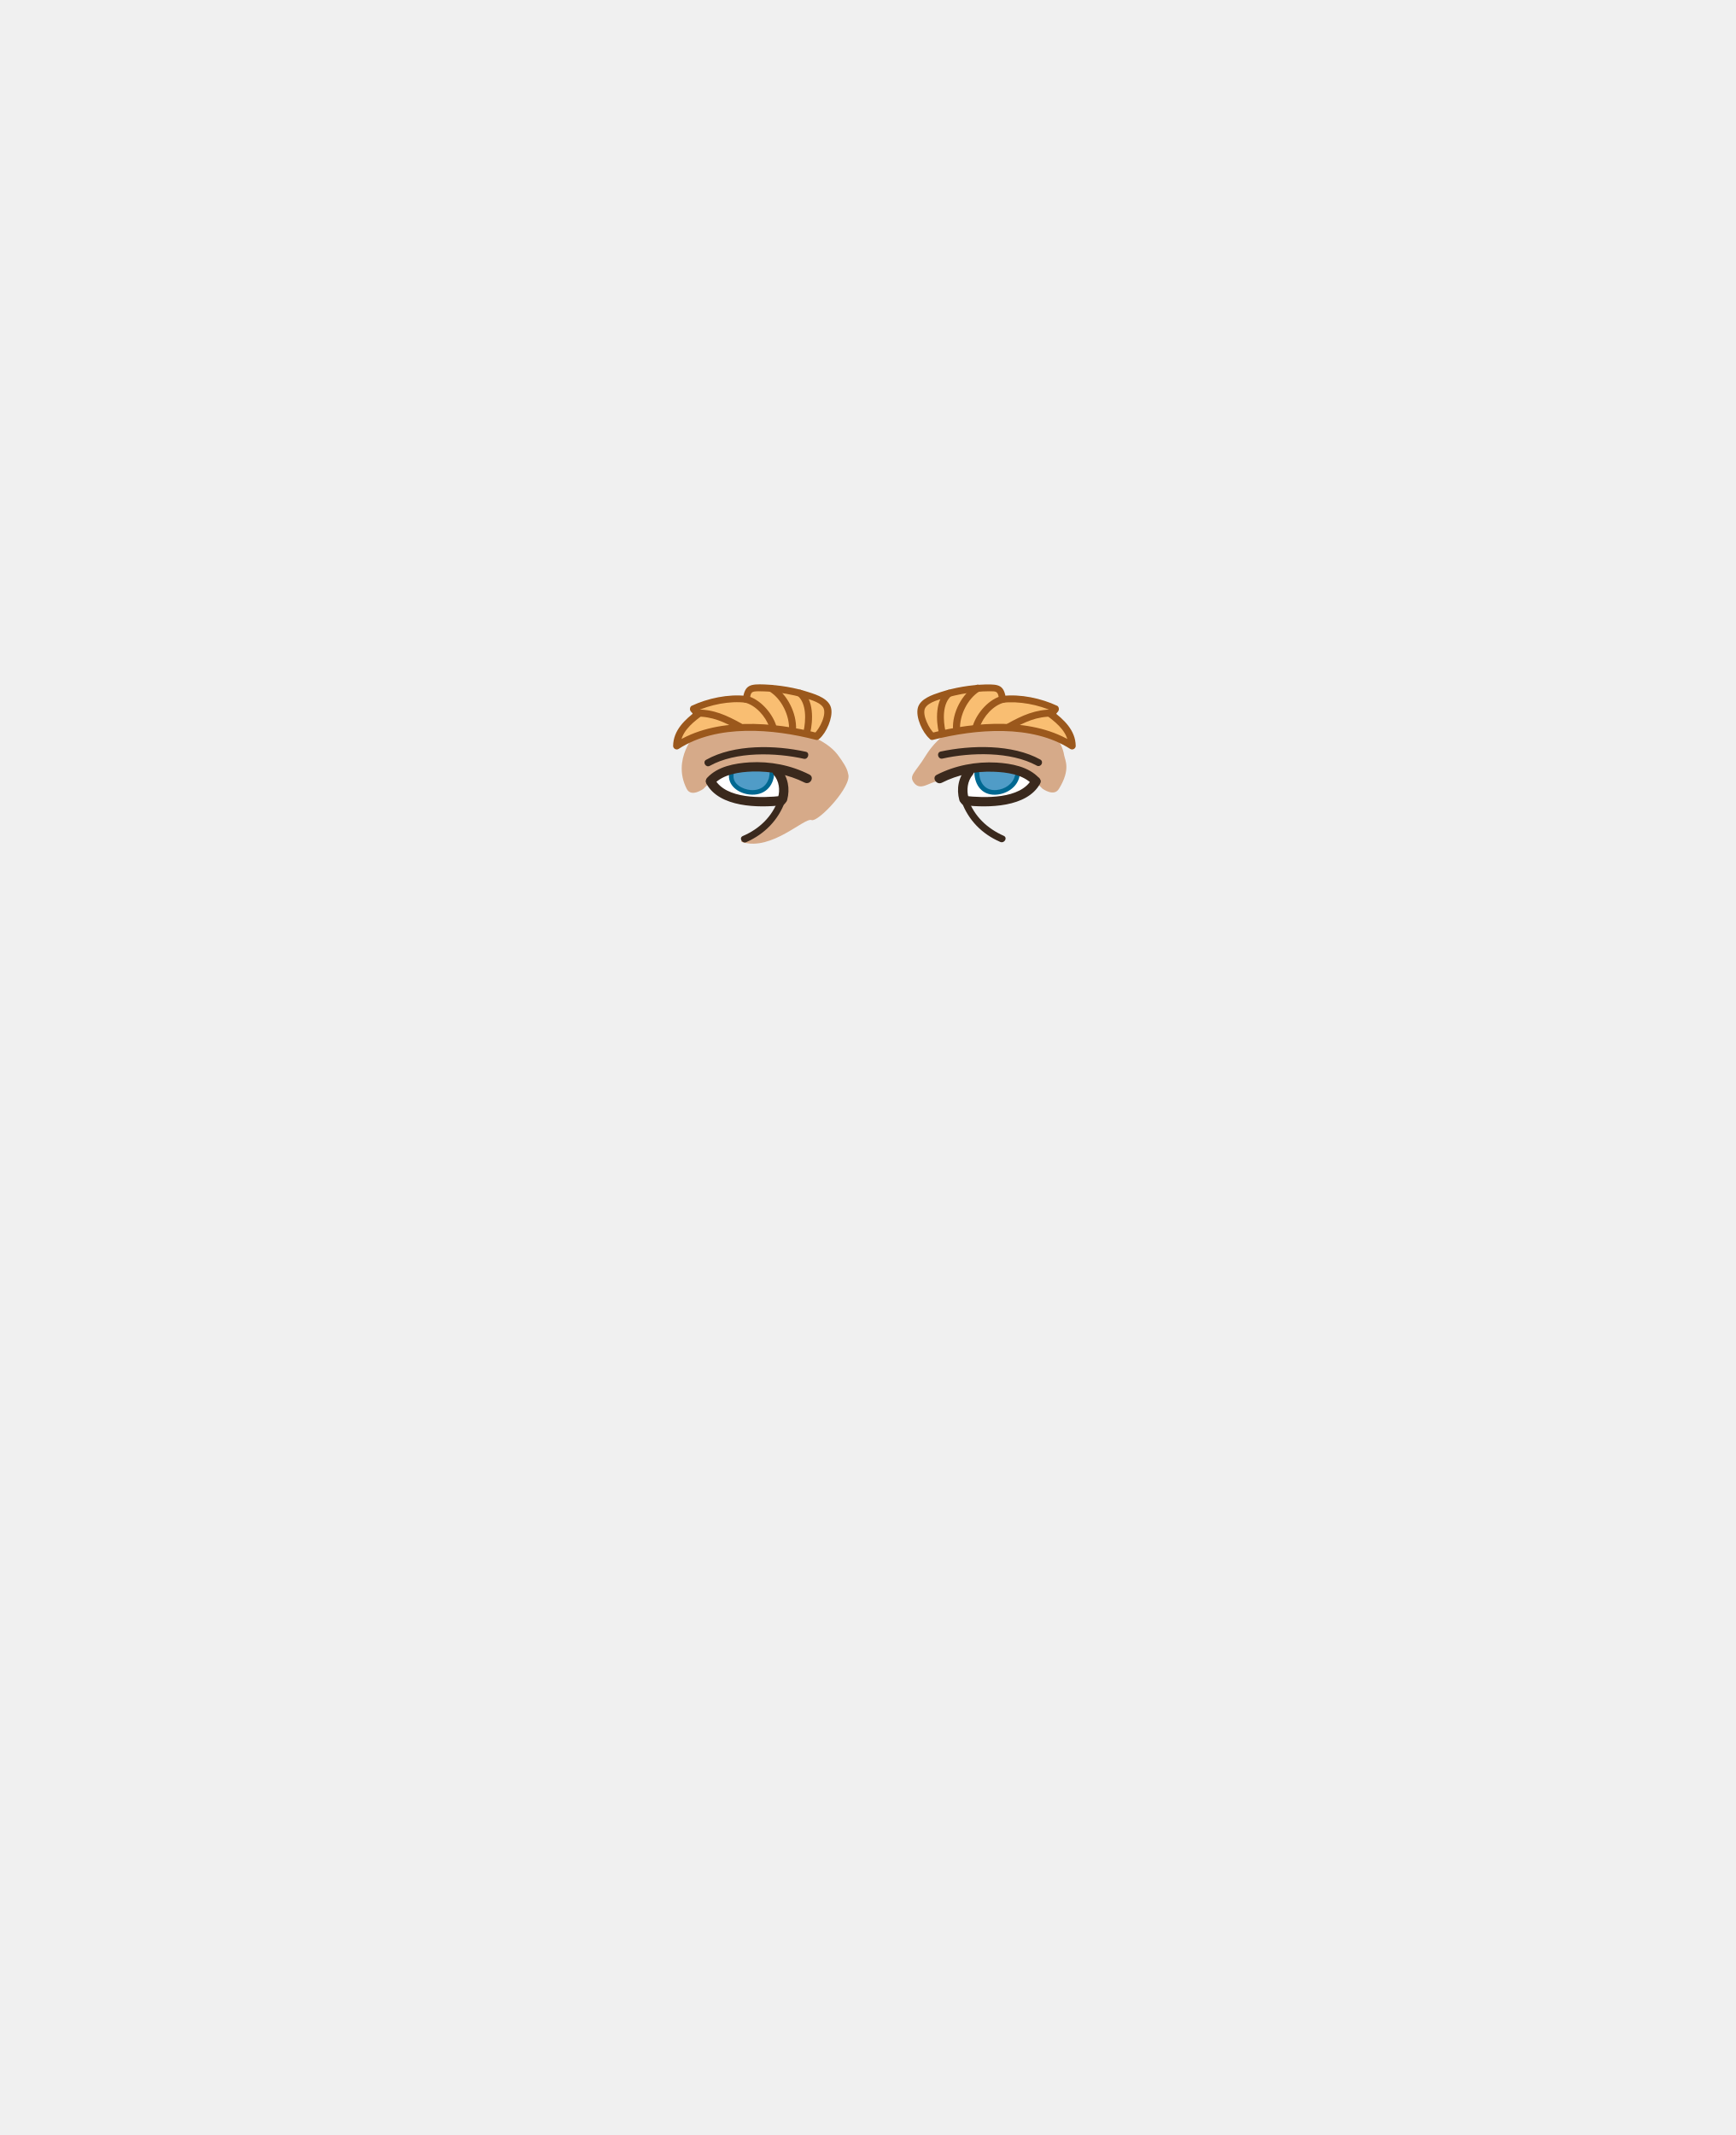
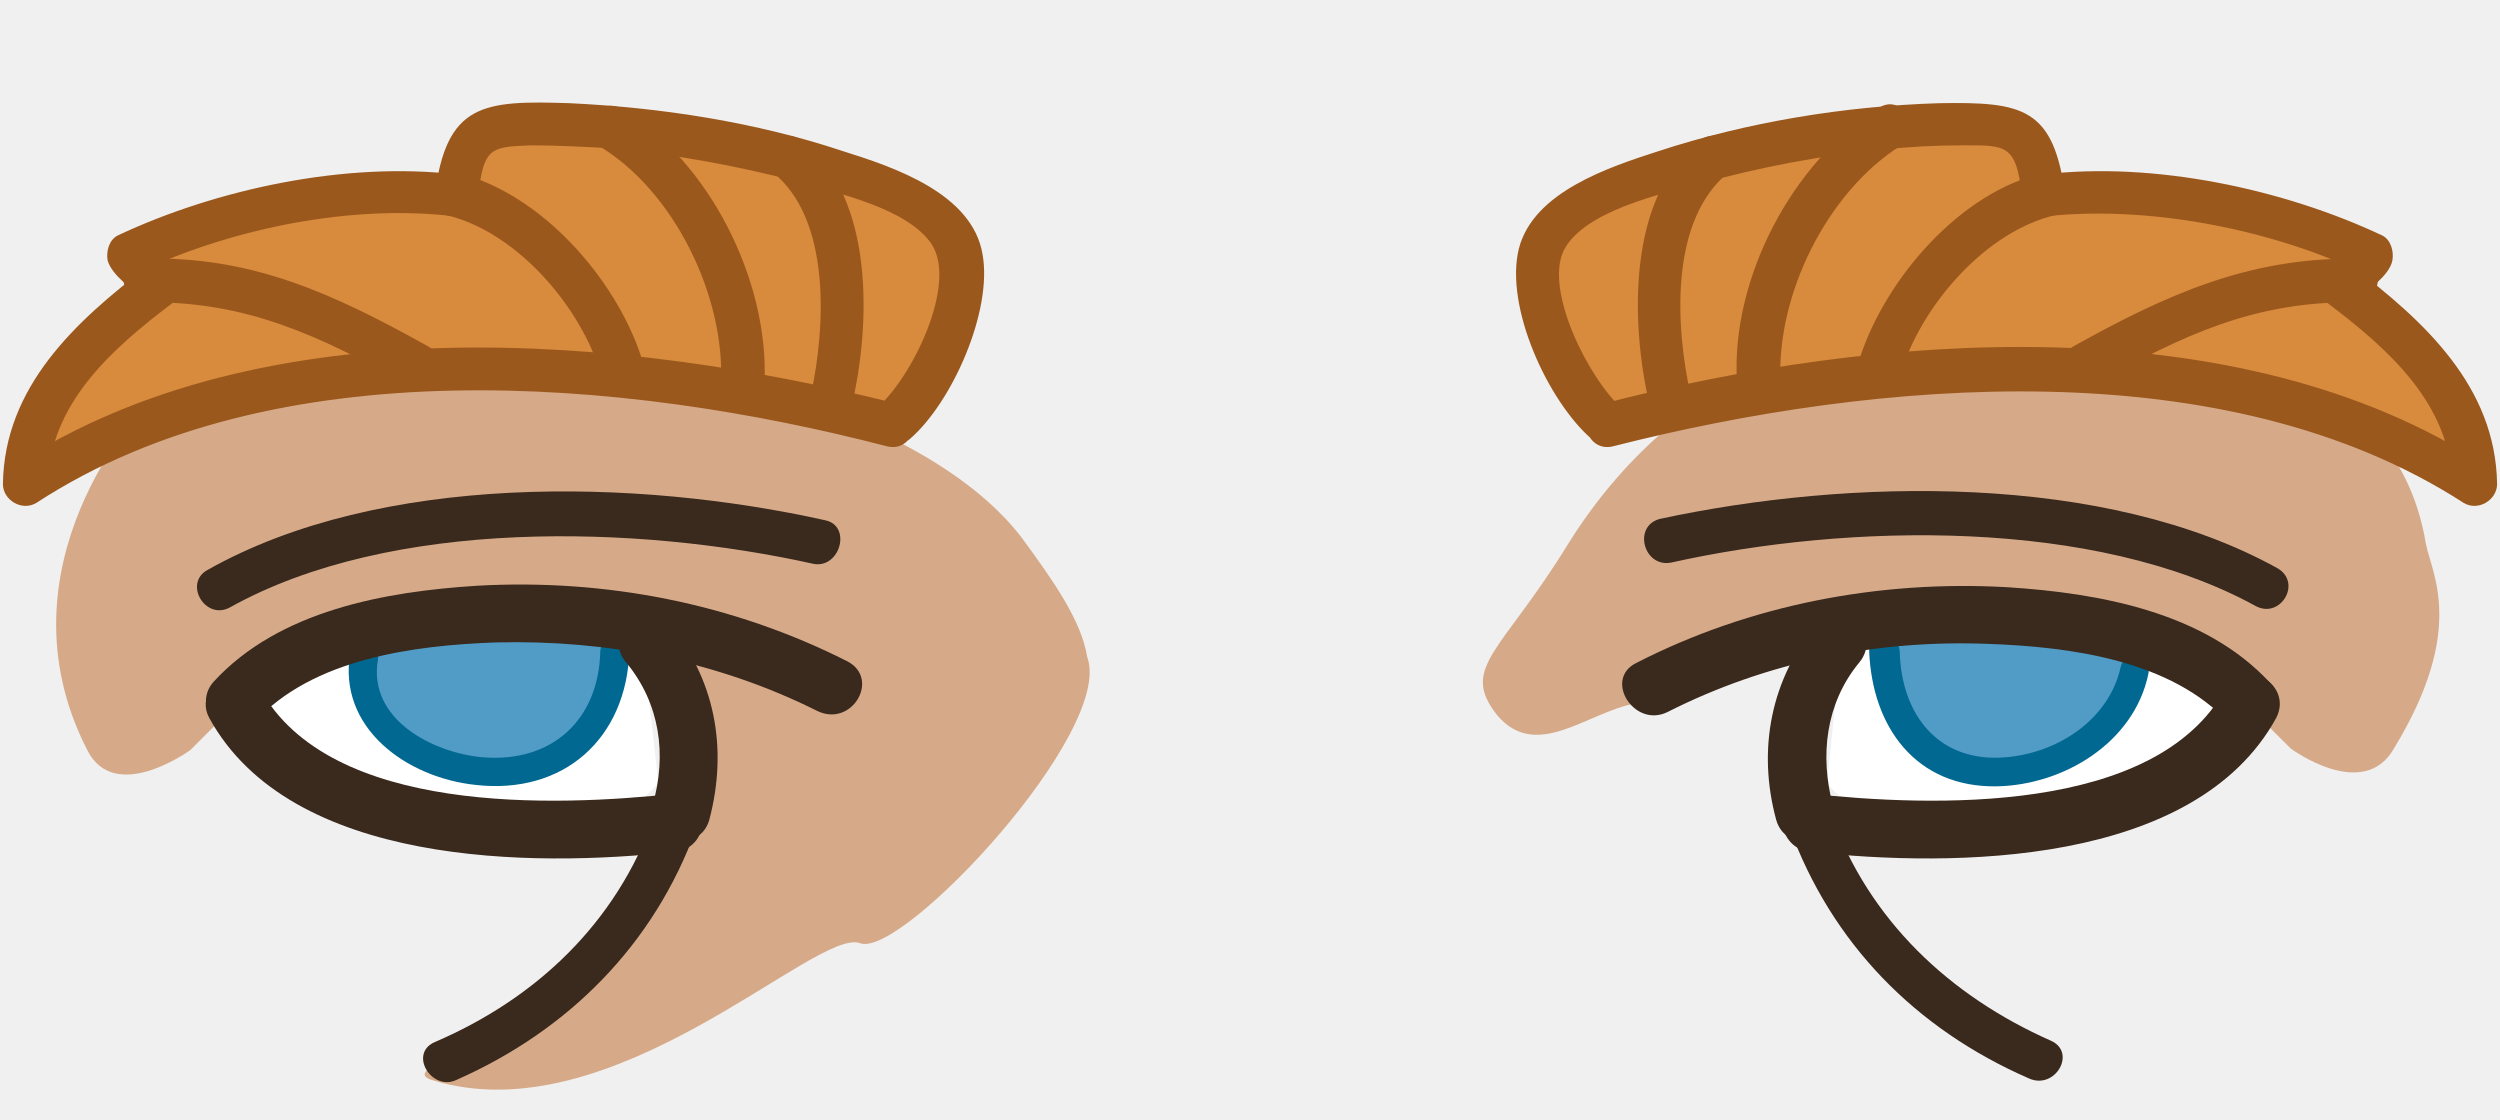
- <svg xmlns="http://www.w3.org/2000/svg" version="1.1" id="Layer_1" x="0px" y="0px" viewBox="0 0 739.6 909.9" style="enable-background:new 0 0 739.6 909.9;" xml:space="preserve">
+ <svg xmlns="http://www.w3.org/2000/svg" version="1.1" id="Layer_1" x="0px" y="0px" viewBox="0 0 172 77" style="enable-background:new 0 0 172 77;" xml:space="preserve">
  <style type="text/css">
- 	.st0{fill-rule:evenodd;clip-rule:evenodd;fill:#D6AA89;}
- 	.st1{fill-rule:evenodd;clip-rule:evenodd;fill:#FFFFFF;}
- 	.st2{fill-rule:evenodd;clip-rule:evenodd;fill:#509CC7;}
+ 	.st0{fill:#D6AA89;}
+ 	.st1{fill:#FFFFFF;}
+ 	.st2{fill:#509CC7;}
	.st3{fill:#006891;}
	.st4{fill:#3A291D;}
- 	.st5{fill:#F9BE72;}
+ 	.st5{fill:#D88A3D;}
	.st6{fill:#9B581C;}
</style>
  <g>
    <g>
-       <path class="st0" d="M453.6,322c-1.2-7.2-5.9-9.4-5.9-9.4l-7.1-2.4l-8.3-1.2l-9.4-1.2l-7.1,1.2l-10.6,2.4c0,0-5.8,2.9-10.6,10.6    c-4.6,7.5-7.5,8.5-4.9,11.8c2.7,3.2,6.2-0.2,9.5-0.8c3.3-0.6,16.6-6.3,16.6-6.3h10.7l11.9,3.5l5.9,5.9c0,0,5,3.7,7.1,0    C456.4,327.9,454,324.1,453.6,322z" />
+       <path class="st0" d="M166.9,37.4c-1.2-7.2-5.9-9.4-5.9-9.4l-7.1-2.4l-8.3-1.2l-9.4-1.2l-7.1,1.2l-10.6,2.4c0,0-5.8,2.9-10.6,10.6    c-4.6,7.5-7.5,8.5-4.9,11.8c2.7,3.2,6.2-0.2,9.5-0.8s16.6-6.3,16.6-6.3h10.7l11.9,3.5l5.9,5.9c0,0,5,3.7,7.1,0    C169.7,43.3,167.3,39.5,166.9,37.4z" />
    </g>
    <g>
      <g>
-         <polygon class="st1" points="439.5,329.1 431.2,327.9 413.5,327.9 412.4,338.5 414.7,340.9 423,342.1 432.4,340.9 438.3,338.5      441.8,332.6    " />
+         <polygon class="st1" points="152.8,44.5 144.5,43.3 126.8,43.3 125.7,53.9 128,56.3 136.3,57.5 145.7,56.3 151.6,53.9 155.1,48         " />
      </g>
      <g>
-         <polygon class="st2" points="432.4,326.7 421.8,327.9 415.9,327.9 417.1,335 423,338.5 428.9,337.3 433.6,331.5    " />
+         <polygon class="st2" points="145.7,42.1 135.1,43.3 129.2,43.3 130.4,50.4 136.3,53.9 142.2,52.7 146.9,46.9    " />
      </g>
      <g>
        <g>
-           <path class="st3" d="M415.3,329.4c0.2,5.2,3.2,9.4,8.8,9.3c4.6-0.1,9.4-3,10.4-7.7c0.3-1.3-1.6-1.8-1.9-0.5      c-0.8,3.6-4.3,5.9-7.9,6.2c-4.6,0.4-7.2-2.9-7.3-7.3C417.3,328.1,415.3,328.1,415.3,329.4L415.3,329.4z" />
+           <path class="st3" d="M128.6,44.8c0.2,5.2,3.2,9.4,8.8,9.3c4.6-0.1,9.4-3,10.4-7.7c0.3-1.3-1.6-1.8-1.9-0.5      c-0.8,3.6-4.3,5.9-7.9,6.2c-4.6,0.4-7.2-2.9-7.3-7.3C130.6,43.5,128.6,43.5,128.6,44.8L128.6,44.8z" />
        </g>
        <g>
-           <path class="st4" d="M401.4,333.6c6.9-3.5,14.5-5,22.1-4.7c5.6,0.2,12.6,1.1,16.6,5.5c1.7,1.9,4.6-0.9,2.8-2.8      c-4.5-4.9-11.8-6.2-18.1-6.6c-8.8-0.5-17.7,1.2-25.5,5.2C397,331.3,399.1,334.7,401.4,333.6L401.4,333.6z" />
+           <path class="st4" d="M114.7,49c6.9-3.5,14.5-5,22.1-4.7c5.6,0.2,12.6,1.1,16.6,5.5c1.7,1.9,4.6-0.9,2.8-2.8      c-4.5-4.9-11.8-6.2-18.1-6.6c-8.8-0.5-17.7,1.2-25.5,5.2C110.3,46.7,112.4,50.1,114.7,49L114.7,49z" />
        </g>
        <g>
-           <path class="st4" d="M412.8,340c-0.9-3.4-0.5-7,1.8-9.8c1.7-2-1.2-4.8-2.8-2.8c-3.3,3.9-4.2,8.8-2.9,13.6      C409.6,343.5,413.4,342.5,412.8,340L412.8,340z" />
+           <path class="st4" d="M126.1,55.4c-0.9-3.4-0.5-7,1.8-9.8c1.7-2-1.2-4.8-2.8-2.8c-3.3,3.9-4.2,8.8-2.9,13.6      C122.9,58.9,126.7,57.9,126.1,55.4L126.1,55.4z" />
        </g>
        <g>
-           <path class="st4" d="M411.2,343.2c9.9,1.1,26.5,1,32.1-9.2c1.2-2.3-2.2-4.3-3.5-2c-4.8,8.7-20.3,8.1-28.6,7.2      C408.6,338.9,408.7,342.9,411.2,343.2L411.2,343.2z" />
+           <path class="st4" d="M124.5,58.6c9.9,1.1,26.5,1,32.1-9.2c1.2-2.3-2.2-4.3-3.5-2c-4.8,8.7-20.3,8.1-28.6,7.2      C121.9,54.3,122,58.3,124.5,58.6L124.5,58.6z" />
        </g>
        <g>
-           <path class="st4" d="M409.8,341.5c2.9,8,8.7,13.9,16.5,17.3c1.8,0.8,3.3-1.8,1.5-2.6c-7-3.1-12.5-8.3-15.1-15.5      C412,338.9,409.1,339.7,409.8,341.5L409.8,341.5z" />
+           <path class="st4" d="M123.1,56.9c2.9,8,8.7,13.9,16.5,17.3c1.8,0.8,3.3-1.8,1.5-2.6c-7-3.1-12.5-8.3-15.1-15.5      C125.3,54.3,122.4,55.1,123.1,56.9L123.1,56.9z" />
        </g>
      </g>
      <g>
-         <path class="st4" d="M401.7,323.3c12.1-2.7,29.1-3.1,40.2,3c1.7,0.9,3.2-1.6,1.5-2.6c-11.9-6.6-29.5-6.2-42.5-3.4     C399,320.8,399.8,323.7,401.7,323.3L401.7,323.3z" />
+         <path class="st4" d="M115,38.7c12.1-2.7,29.1-3.1,40.2,3c1.7,0.9,3.2-1.6,1.5-2.6c-11.9-6.6-29.5-6.2-42.5-3.4     C112.3,36.2,113.1,39.1,115,38.7L115,38.7z" />
      </g>
    </g>
    <g>
-       <path class="st0" d="M361.5,329.8c-0.4-2.5-2.3-5.2-4.5-8.2c-5.5-7.2-17.9-10.2-17.9-10.2l-10.6-2.4l-7.1-1.2L312,309l-8.3,1.2    l-7.1,2.4c0,0-10.4,10.9-3.9,23.6c1.9,3.8,7.1,0,7.1,0l5.9-5.9l11.9-3.5h10.7c0,0,1.4,0.8,3.4,1.9h0c0,0,2.7,9.2,1.2,13.7    c-4.4,12.7-19.9,15.4-16.5,16.5c12.5,3.9,26.5-10.6,29.5-9.4C348.8,350.5,363.4,334.9,361.5,329.8z" />
+       <path class="st0" d="M74.8,45.2c-0.4-2.5-2.3-5.2-4.5-8.2c-5.5-7.2-17.9-10.2-17.9-10.2l-10.6-2.4l-7.1-1.2l-9.4,1.2L17,25.6    L9.9,28c0,0-10.4,10.9-3.9,23.6c1.9,3.8,7.1,0,7.1,0l5.9-5.9l11.9-3.5h10.7c0,0,1.4,0.8,3.4,1.9l0,0c0,0,2.7,9.2,1.2,13.7    c-4.4,12.7-19.9,15.4-16.5,16.5c12.5,3.9,26.5-10.6,29.5-9.4C62.1,65.9,76.7,50.3,74.8,45.2z" />
    </g>
    <g>
      <g>
-         <polygon class="st1" points="330.8,327.9 313.1,327.9 304.9,329.1 302.5,332.6 306.1,338.5 312,340.9 321.4,342.1 329.6,340.9      332,338.5    " />
+         <polygon class="st1" points="44.1,43.3 26.4,43.3 18.2,44.5 15.8,48 19.4,53.9 25.3,56.3 34.7,57.5 42.9,56.3 45.3,53.9    " />
      </g>
      <g>
-         <polygon class="st2" points="322.6,327.9 312,326.7 310.8,331.5 315.5,337.3 321.4,338.5 327.3,335 328.5,327.9    " />
+         <polygon class="st2" points="35.9,43.3 25.3,42.1 24.1,46.9 28.8,52.7 34.7,53.9 40.6,50.4 41.8,43.3    " />
      </g>
      <g>
        <g>
-           <path class="st3" d="M328,329.4c-0.1,4.7-3.3,7.7-8.1,7.3c-3.4-0.3-7.9-2.6-7.2-6.7c0.2-1.3-1.7-1.8-1.9-0.5      c-0.9,5.2,3.9,8.6,8.6,9.1c6.1,0.7,10.4-3.2,10.6-9.2C330.1,328.1,328.1,328.1,328,329.4L328,329.4z" />
+           <path class="st3" d="M41.3,44.8c-0.1,4.7-3.3,7.7-8.1,7.3c-3.4-0.3-7.9-2.6-7.2-6.7c0.2-1.3-1.7-1.8-1.9-0.5      c-0.9,5.2,3.9,8.6,8.6,9.1c6.1,0.7,10.4-3.2,10.6-9.2C43.4,43.5,41.4,43.5,41.3,44.8L41.3,44.8z" />
        </g>
        <g>
-           <path class="st4" d="M345,330.1c-7.9-4-16.7-5.7-25.5-5.2c-6.3,0.4-13.6,1.7-18.1,6.6c-1.7,1.9,1.1,4.7,2.8,2.8      c4-4.4,11-5.3,16.6-5.5c7.7-0.2,15.3,1.3,22.1,4.7C345.3,334.7,347.3,331.3,345,330.1L345,330.1z" />
+           <path class="st4" d="M58.3,45.5c-7.9-4-16.7-5.7-25.5-5.2c-6.3,0.4-13.6,1.7-18.1,6.6c-1.7,1.9,1.1,4.7,2.8,2.8      c4-4.4,11-5.3,16.6-5.5c7.7-0.2,15.3,1.3,22.1,4.7C58.6,50.1,60.6,46.7,58.3,45.5L58.3,45.5z" />
        </g>
        <g>
-           <path class="st4" d="M335.5,341c1.3-4.9,0.4-9.8-2.9-13.6c-1.7-2-4.5,0.9-2.8,2.8c2.3,2.8,2.8,6.3,1.8,9.8      C330.9,342.5,334.8,343.5,335.5,341L335.5,341z" />
+           <path class="st4" d="M48.8,56.4c1.3-4.9,0.4-9.8-2.9-13.6c-1.7-2-4.5,0.9-2.8,2.8c2.3,2.8,2.8,6.3,1.8,9.8      C44.2,57.9,48.1,58.9,48.8,56.4L48.8,56.4z" />
        </g>
        <g>
-           <path class="st4" d="M333.2,339.2c-8.3,0.9-23.8,1.5-28.6-7.2c-1.2-2.3-4.7-0.2-3.5,2c5.6,10.2,22.2,10.3,32.1,9.2      C335.7,342.9,335.7,338.9,333.2,339.2L333.2,339.2z" />
+           <path class="st4" d="M46.5,54.6c-8.3,0.9-23.8,1.5-28.6-7.2c-1.2-2.3-4.7-0.2-3.5,2c5.6,10.2,22.2,10.3,32.1,9.2      C49,58.3,49,54.3,46.5,54.6L46.5,54.6z" />
        </g>
        <g>
-           <path class="st4" d="M331.7,340.8c-2.6,7.3-8.1,12.5-15.1,15.5c-1.8,0.8-0.2,3.4,1.5,2.6c7.7-3.4,13.6-9.3,16.5-17.3      C335.3,339.7,332.4,338.9,331.7,340.8L331.7,340.8z" />
+           <path class="st4" d="M45,56.2c-2.6,7.3-8.1,12.5-15.1,15.5c-1.8,0.8-0.2,3.4,1.5,2.6C39.1,70.9,45,65,47.9,57      C48.6,55.1,45.7,54.3,45,56.2L45,56.2z" />
        </g>
      </g>
      <g>
-         <path class="st4" d="M343.5,320.4c-13-2.9-30.6-3.3-42.5,3.4c-1.7,0.9-0.2,3.5,1.5,2.6c11.1-6.2,28.1-5.7,40.2-3     C344.5,323.7,345.3,320.8,343.5,320.4L343.5,320.4z" />
+         <path class="st4" d="M56.8,35.8c-13-2.9-30.6-3.3-42.5,3.4c-1.7,0.9-0.2,3.5,1.5,2.6c11.1-6.2,28.1-5.7,40.2-3     C57.8,39.1,58.6,36.2,56.8,35.8L56.8,35.8z" />
      </g>
    </g>
+     <path class="st5" d="M169.6,32.3c-8.1-5-18.4-7.5-30.8-7.5c-8.7,0-18.5,1.3-28.2,3.8c-2.5-2.2-5-8-4.2-11c0.7-2.8,5.2-4.3,8.2-5.3   c4.8-1.6,10-2.6,15.4-3h0.2c1.2-0.1,2.3-0.2,3.2-0.2c0.6,0,1.1,0,1.6,0c3.6,0,4.3,0.4,4.9,3.2l0.4,1.7l1.8-0.1   c0.8-0.1,1.7-0.1,2.5-0.1c5.7,0,12.4,1.5,17.8,4c-0.1,0.1-0.1,0.1-0.2,0.2l-0.6,0.5l-0.1,0.8l-0.3,1.3l0.9,0.8   C165.6,24,169.1,27.5,169.6,32.3z" />
    <g>
-       <path class="st5" d="M456.3,316.9c-8.1-5-18.4-7.5-30.8-7.5c-8.7,0-18.5,1.3-28.2,3.8c-2.5-2.2-5-8-4.2-11    c0.7-2.8,5.2-4.3,8.2-5.3c4.8-1.6,10-2.6,15.4-3l0.2,0c1.2-0.1,2.3-0.2,3.2-0.2c0.6,0,1.1,0,1.6,0c3.6,0,4.3,0.4,4.9,3.2l0.4,1.7    l1.8-0.1c0.8-0.1,1.7-0.1,2.5-0.1c5.7,0,12.4,1.5,17.8,4c-0.1,0.1-0.1,0.1-0.2,0.2l-0.6,0.5l-0.1,0.8c0,0-0.3,1.3-0.3,1.3l0.9,0.8    C452.3,308.6,455.8,312.1,456.3,316.9z" />
      <g>
-         <g>
-           <path class="st6" d="M398.3,312.7c-2.2-1.9-5.4-8.1-4-10.9c1.4-2.7,6.8-3.9,9.5-4.6c4-1.1,8.2-1.9,12.3-2.3      c1.9-0.2,3.7-0.3,5.6-0.3c3,0,3.7-0.1,4.1,3.4c0.1,0.7,0.6,1.6,1.5,1.5c7-0.8,15.4,0.8,21.8,3.8c-0.2-0.6-0.5-1.1-0.7-1.7      c0.3-1.2-1.4,1.1-1.8,1.5c-0.7,0.8-0.5,1.8,0.3,2.4c4.1,3.1,8.4,6.9,8.5,12.4c0.8-0.4,1.5-0.9,2.3-1.3      c-17.1-11.1-42-9.1-60.8-4.2c-1.9,0.5-1.1,3.4,0.8,2.9c18.1-4.6,42.1-6.7,58.5,3.9c1,0.6,2.3-0.2,2.3-1.3c-0.1-6.7-5-11.2-10-15      c0.1,0.8,0.2,1.6,0.3,2.4c0.7-0.7,2.3-1.7,2.5-2.8c0.1-0.6-0.1-1.4-0.7-1.7c-6.8-3.2-15.7-5.1-23.3-4.2c0.5,0.5,1,1,1.5,1.5      c-0.8-6.1-2.9-6.5-8.7-6.4c-6.5,0.2-13.2,1.3-19.3,3.3c-3.4,1.1-8.6,2.8-9.6,6.7c-1,4,2,10.5,5,13.1      C397.6,316.1,399.7,314,398.3,312.7z" />
-         </g>
-         <g>
-           <path class="st6" d="M403,311.7c-1-4.5-1.5-12,2.7-15.3c1.5-1.2-0.6-3.3-2.1-2.1c-5,3.9-4.7,12.7-3.4,18.2      C400.5,314.4,403.4,313.6,403,311.7L403,311.7z" />
-         </g>
-         <g>
-           <path class="st6" d="M409.2,310.9c-0.3-6,3.2-13.1,8.3-16.3c1.6-1,0.1-3.6-1.5-2.6c-6,3.7-10.2,11.8-9.8,18.8      C406.3,312.8,409.3,312.8,409.2,310.9L409.2,310.9z" />
-         </g>
-         <g>
-           <path class="st6" d="M417.6,309.9c1.5-4.5,5.8-9.4,10.5-10.5c1.9-0.4,1.1-3.3-0.8-2.9c-5.7,1.3-10.8,7.2-12.6,12.6      C414.1,310.9,417,311.7,417.6,309.9L417.6,309.9z" />
-         </g>
-         <g>
-           <path class="st6" d="M430.9,311c5.9-3.3,10.9-5.7,17.9-5.6c-0.5-0.5-1-1-1.5-1.5c0.2-0.3,0.3-0.6,0.5-0.9      c-1.6,1-0.1,3.6,1.5,2.6c0.7-0.4,0.9-0.9,1-1.7c0.1-0.8-0.7-1.5-1.5-1.5c-7.4-0.1-13.1,2.5-19.4,6      C427.7,309.3,429.2,311.9,430.9,311L430.9,311z" />
-         </g>
+         <path class="st6" d="M111.6,28.1c-2.2-1.9-5.4-8.1-4-10.9c1.4-2.7,6.8-3.9,9.5-4.6c4-1.1,8.2-1.9,12.3-2.3     c1.9-0.2,3.7-0.3,5.6-0.3c3,0,3.7-0.1,4.1,3.4c0.1,0.7,0.6,1.6,1.5,1.5c7-0.8,15.4,0.8,21.8,3.8c-0.2-0.6-0.5-1.1-0.7-1.7     c0.3-1.2-1.4,1.1-1.8,1.5c-0.7,0.8-0.5,1.8,0.3,2.4c4.1,3.1,8.4,6.9,8.5,12.4c0.8-0.4,1.5-0.9,2.3-1.3     c-17.1-11.1-42-9.1-60.8-4.2c-1.9,0.5-1.1,3.4,0.8,2.9c18.1-4.6,42.1-6.7,58.5,3.9c1,0.6,2.3-0.2,2.3-1.3c-0.1-6.7-5-11.2-10-15     c0.1,0.8,0.2,1.6,0.3,2.4c0.7-0.7,2.3-1.7,2.5-2.8c0.1-0.6-0.1-1.4-0.7-1.7c-6.8-3.2-15.7-5.1-23.3-4.2c0.5,0.5,1,1,1.5,1.5     c-0.8-6.1-2.9-6.5-8.7-6.4c-6.5,0.2-13.2,1.3-19.3,3.3c-3.4,1.1-8.6,2.8-9.6,6.7c-1,4,2,10.5,5,13.1     C110.9,31.5,113,29.4,111.6,28.1z" />
+       </g>
+       <g>
+         <path class="st6" d="M116.3,27.1c-1-4.5-1.5-12,2.7-15.3c1.5-1.2-0.6-3.3-2.1-2.1c-5,3.9-4.7,12.7-3.4,18.2     C113.8,29.8,116.7,29,116.3,27.1L116.3,27.1z" />
+       </g>
+       <g>
+         <path class="st6" d="M122.5,26.3c-0.3-6,3.2-13.1,8.3-16.3c1.6-1,0.1-3.6-1.5-2.6c-6,3.7-10.2,11.8-9.8,18.8     C119.6,28.2,122.6,28.2,122.5,26.3L122.5,26.3z" />
+       </g>
+       <g>
+         <path class="st6" d="M130.9,25.3c1.5-4.5,5.8-9.4,10.5-10.5c1.9-0.4,1.1-3.3-0.8-2.9c-5.7,1.3-10.8,7.2-12.6,12.6     C127.4,26.3,130.3,27.1,130.9,25.3L130.9,25.3z" />
+       </g>
+       <g>
+         <path class="st6" d="M144.2,26.4c5.9-3.3,10.9-5.7,17.9-5.6c-0.5-0.5-1-1-1.5-1.5c0.2-0.3,0.3-0.6,0.5-0.9     c-1.6,1-0.1,3.6,1.5,2.6c0.7-0.4,0.9-0.9,1-1.7c0.1-0.8-0.7-1.5-1.5-1.5c-7.4-0.1-13.1,2.5-19.4,6     C141,24.7,142.5,27.3,144.2,26.4L144.2,26.4z" />
      </g>
    </g>
+     <path class="st5" d="M2.4,32.3c8.1-5,18.4-7.5,30.8-7.5c8.7,0,18.5,1.3,28.2,3.8c2.5-2.2,5-8,4.2-11c-0.7-2.8-5.2-4.3-8.2-5.3   c-4.8-1.6-10-2.6-15.4-3h-0.2c-1.2-0.1-2.3-0.2-3.2-0.2c-0.6,0-1.1,0-1.6,0c-3.6,0-4.3,0.4-4.9,3.2L31.7,14l-1.8-0.1   c-0.8-0.1-1.7-0.1-2.5-0.1c-5.7,0-12.4,1.5-17.8,4c0.1,0.1,0.1,0.1,0.2,0.2l0.6,0.5l0.1,0.8l0.3,1.3l-0.9,0.8   C6.4,24,2.9,27.5,2.4,32.3z" />
    <g>
-       <path class="st5" d="M289.1,316.9c8.1-5,18.4-7.5,30.8-7.5c8.7,0,18.5,1.3,28.2,3.8c2.5-2.2,5-8,4.2-11c-0.7-2.8-5.2-4.3-8.2-5.3    c-4.8-1.6-10-2.6-15.4-3l-0.2,0c-1.2-0.1-2.3-0.2-3.2-0.2c-0.6,0-1.1,0-1.6,0c-3.6,0-4.3,0.4-4.9,3.2l-0.4,1.7l-1.8-0.1    c-0.8-0.1-1.7-0.1-2.5-0.1c-5.7,0-12.4,1.5-17.8,4c0.1,0.1,0.1,0.1,0.2,0.2l0.6,0.5l0.1,0.8c0,0,0.3,1.3,0.3,1.3l-0.9,0.8    C293.1,308.6,289.6,312.1,289.1,316.9z" />
      <g>
-         <g>
-           <path class="st6" d="M349.3,314.8c2.9-2.5,5.7-8.8,5-12.7c-0.7-4.2-6.1-6-9.6-7.1c-6-2-12.5-3-18.8-3.3c-6-0.2-8.5,0-9.3,6.4      c0.5-0.5,1-1,1.5-1.5c-7.6-0.9-16.5,1-23.3,4.2c-0.6,0.3-0.8,1.1-0.7,1.7c0.3,1.1,1.8,2,2.5,2.8c0.1-0.8,0.2-1.6,0.3-2.4      c-5,3.8-9.9,8.3-10,15c0,1.1,1.3,1.9,2.3,1.3c16.4-10.7,40.4-8.6,58.5-3.9c1.9,0.5,2.7-2.4,0.8-2.9c-18.9-4.8-43.7-6.9-60.8,4.2      c0.8,0.4,1.5,0.9,2.3,1.3c0.1-5.5,4.4-9.3,8.5-12.4c0.8-0.6,1-1.6,0.3-2.4c-0.4-0.4-2-2.6-1.8-1.5c-0.2,0.6-0.5,1.1-0.7,1.7      c6.4-3,14.7-4.7,21.8-3.8c0.9,0.1,1.4-0.8,1.5-1.5c0.4-3.2,0.8-3.3,3.6-3.4c1.8,0,3.7,0.1,5.5,0.2c4.3,0.4,8.7,1.2,12.9,2.3      c2.7,0.8,7.5,1.8,9.2,4.3c1.8,2.8-1.4,9.2-3.7,11.2C345.7,314,347.8,316.1,349.3,314.8z" />
-         </g>
-         <g>
-           <path class="st6" d="M345.3,312.5c1.3-5.5,1.6-14.3-3.4-18.2c-1.5-1.2-3.6,0.9-2.1,2.1c4.1,3.2,3.7,10.7,2.7,15.3      C342,313.6,344.9,314.4,345.3,312.5L345.3,312.5z" />
-         </g>
-         <g>
-           <path class="st6" d="M339.3,310.9c0.3-7-3.8-15.2-9.8-18.8c-1.7-1-3.2,1.6-1.5,2.6c5.1,3.1,8.6,10.3,8.3,16.3      C336.2,312.8,339.2,312.8,339.3,310.9L339.3,310.9z" />
-         </g>
-         <g>
-           <path class="st6" d="M330.8,309.1c-1.8-5.4-6.9-11.2-12.6-12.6c-1.9-0.4-2.7,2.5-0.8,2.9c4.7,1.1,9,6,10.5,10.5      C328.5,311.7,331.4,310.9,330.8,309.1L330.8,309.1z" />
-         </g>
-         <g>
-           <path class="st6" d="M316.1,308.4c-6.3-3.5-12-6.2-19.4-6c-0.8,0-1.6,0.7-1.5,1.5c0.1,0.8,0.3,1.2,1,1.7c1.6,1,3.1-1.6,1.5-2.6      c0.2,0.3,0.3,0.6,0.5,0.9c-0.5,0.5-1,1-1.5,1.5c6.9-0.1,12,2.3,17.9,5.6C316.3,311.9,317.8,309.3,316.1,308.4L316.1,308.4z" />
-         </g>
+         <path class="st6" d="M62.6,30.2c2.9-2.5,5.7-8.8,5-12.7c-0.7-4.2-6.1-6-9.6-7.1c-6-2-12.5-3-18.8-3.3c-6-0.2-8.5,0-9.3,6.4     c0.5-0.5,1-1,1.5-1.5c-7.6-0.9-16.5,1-23.3,4.2c-0.6,0.3-0.8,1.1-0.7,1.7c0.3,1.1,1.8,2,2.5,2.8c0.1-0.8,0.2-1.6,0.3-2.4     c-5,3.8-9.9,8.3-10,15c0,1.1,1.3,1.9,2.3,1.3C18.9,23.9,42.9,26,61,30.7c1.9,0.5,2.7-2.4,0.8-2.9C42.9,23,18.1,20.9,1,32     c0.8,0.4,1.5,0.9,2.3,1.3c0.1-5.5,4.4-9.3,8.5-12.4c0.8-0.6,1-1.6,0.3-2.4c-0.4-0.4-2-2.6-1.8-1.5c-0.2,0.6-0.5,1.1-0.7,1.7     c6.4-3,14.7-4.7,21.8-3.8c0.9,0.1,1.4-0.8,1.5-1.5c0.4-3.2,0.8-3.3,3.6-3.4c1.8,0,3.7,0.1,5.5,0.2c4.3,0.4,8.7,1.2,12.9,2.3     c2.7,0.8,7.5,1.8,9.2,4.3c1.8,2.8-1.4,9.2-3.7,11.2C59,29.4,61.1,31.5,62.6,30.2z" />
+       </g>
+       <g>
+         <path class="st6" d="M58.6,27.9c1.3-5.5,1.6-14.3-3.4-18.2c-1.5-1.2-3.6,0.9-2.1,2.1c4.1,3.2,3.7,10.7,2.7,15.3     C55.3,29,58.2,29.8,58.6,27.9L58.6,27.9z" />
+       </g>
+       <g>
+         <path class="st6" d="M52.6,26.3c0.3-7-3.8-15.2-9.8-18.8c-1.7-1-3.2,1.6-1.5,2.6c5.1,3.1,8.6,10.3,8.3,16.3     C49.5,28.2,52.5,28.2,52.6,26.3L52.6,26.3z" />
+       </g>
+       <g>
+         <path class="st6" d="M44.1,24.5c-1.8-5.4-6.9-11.2-12.6-12.6c-1.9-0.4-2.7,2.5-0.8,2.9c4.7,1.1,9,6,10.5,10.5     C41.8,27.1,44.7,26.3,44.1,24.5L44.1,24.5z" />
+       </g>
+       <g>
+         <path class="st6" d="M29.4,23.8c-6.3-3.5-12-6.2-19.4-6c-0.8,0-1.6,0.7-1.5,1.5s0.3,1.2,1,1.7c1.6,1,3.1-1.6,1.5-2.6     c0.2,0.3,0.3,0.6,0.5,0.9c-0.5,0.5-1,1-1.5,1.5c6.9-0.1,12,2.3,17.9,5.6C29.6,27.3,31.1,24.7,29.4,23.8L29.4,23.8z" />
      </g>
    </g>
  </g>
</svg>
